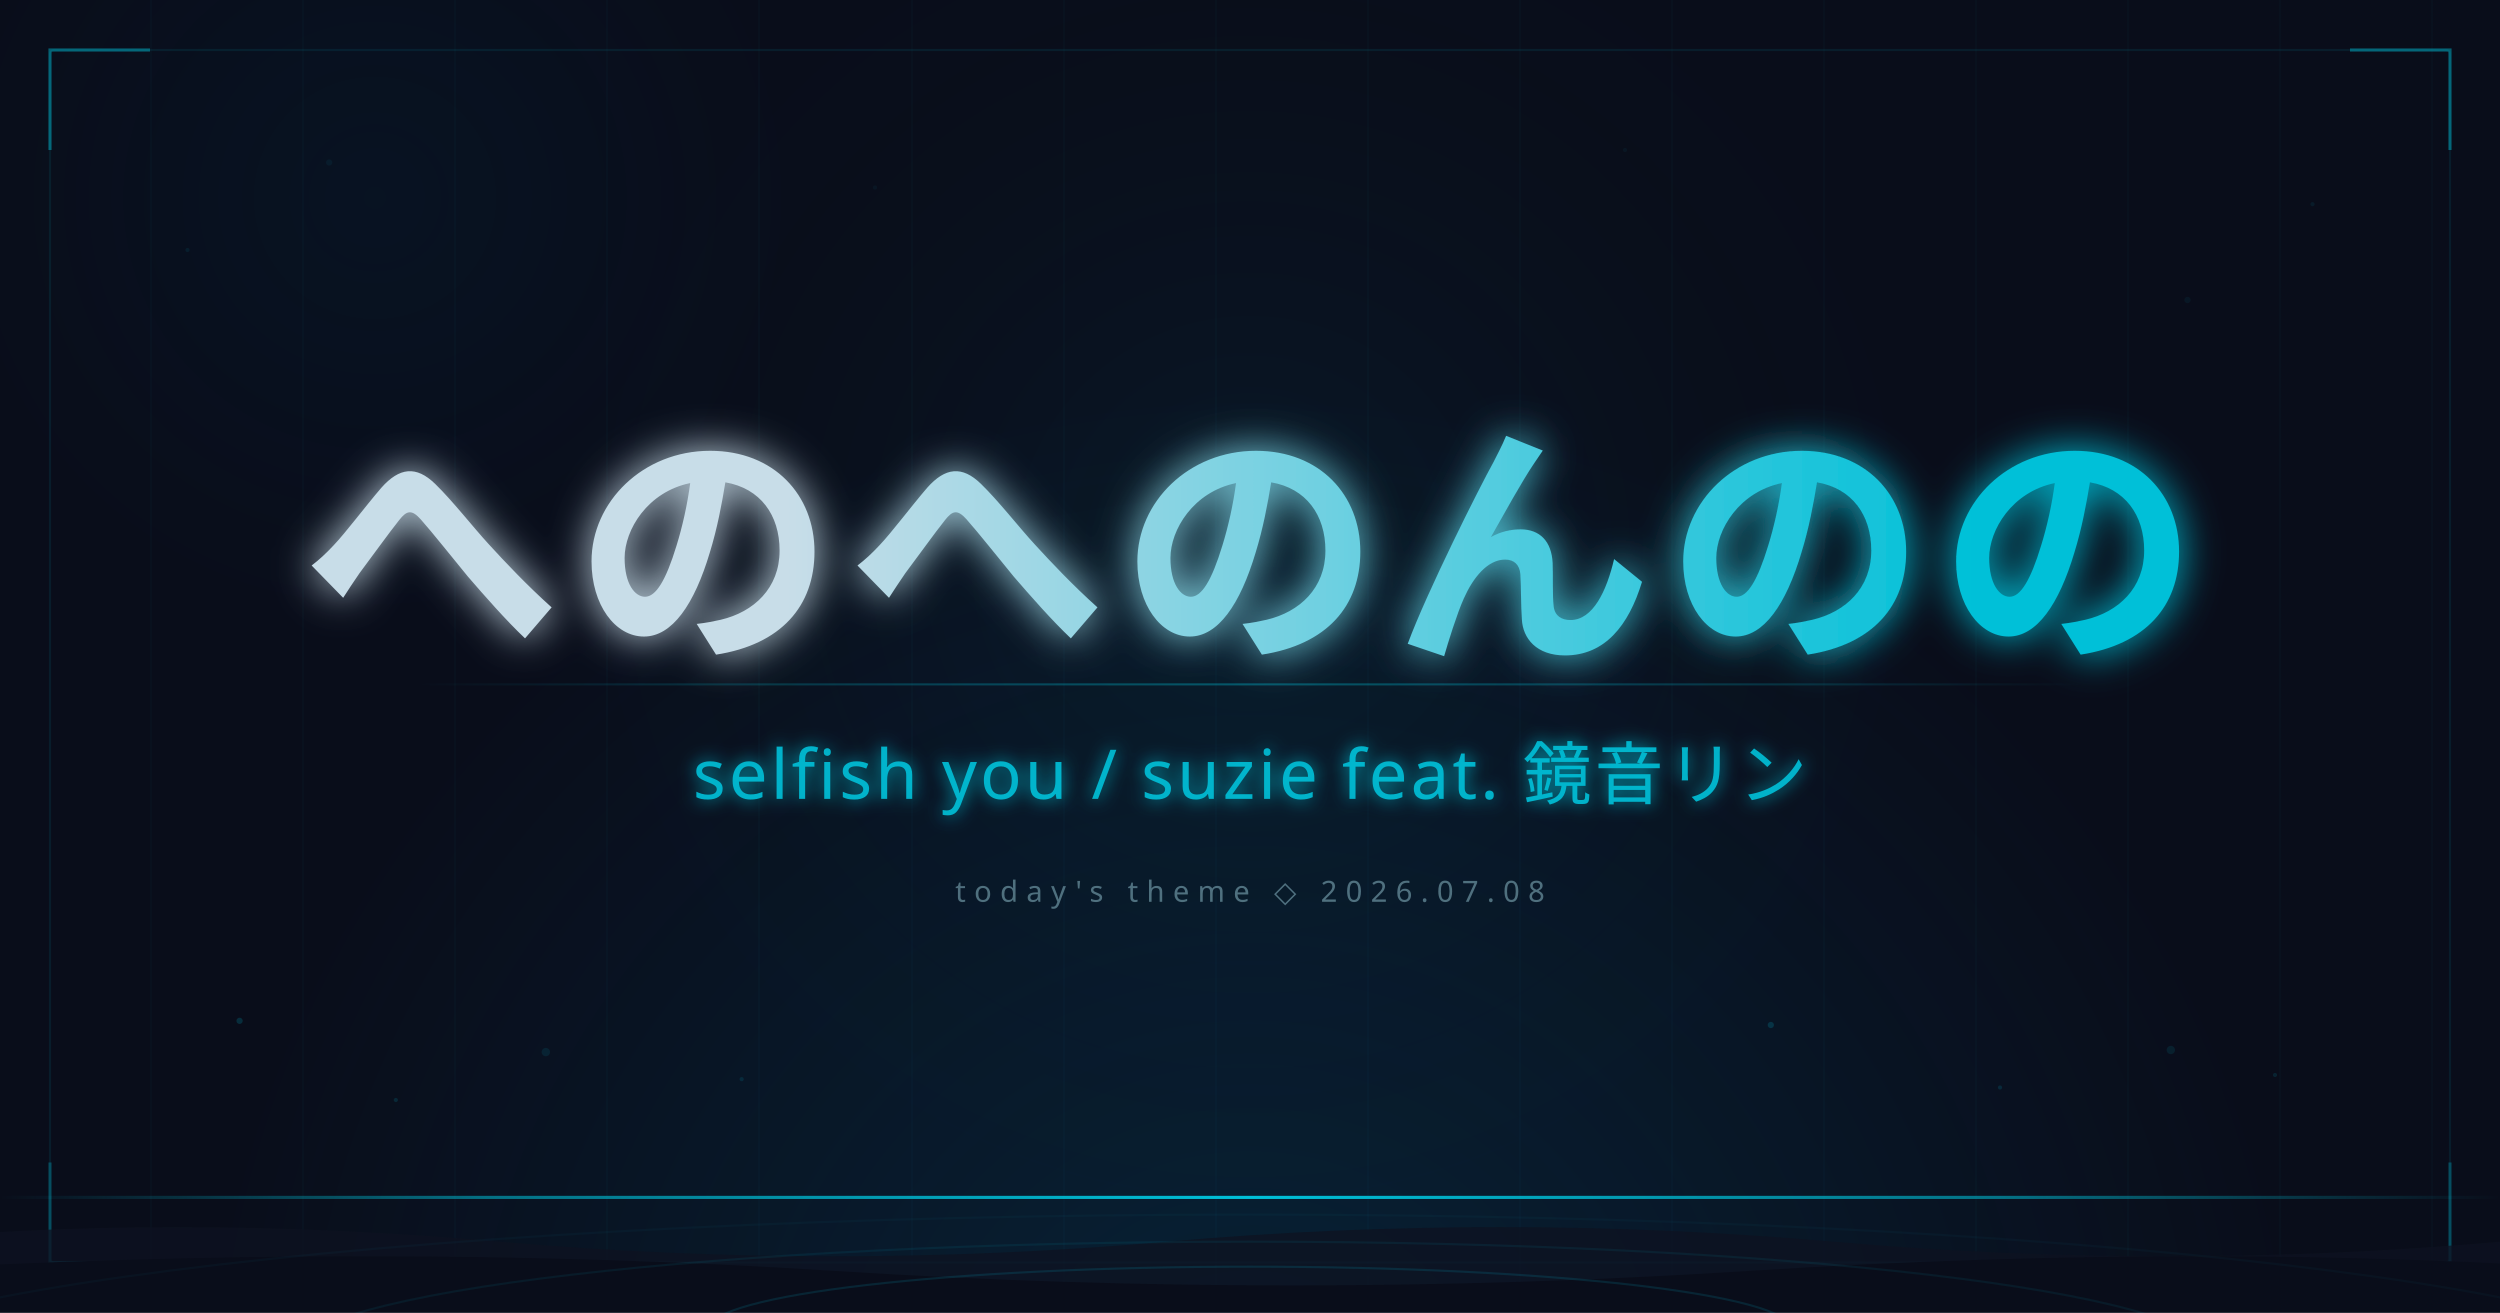
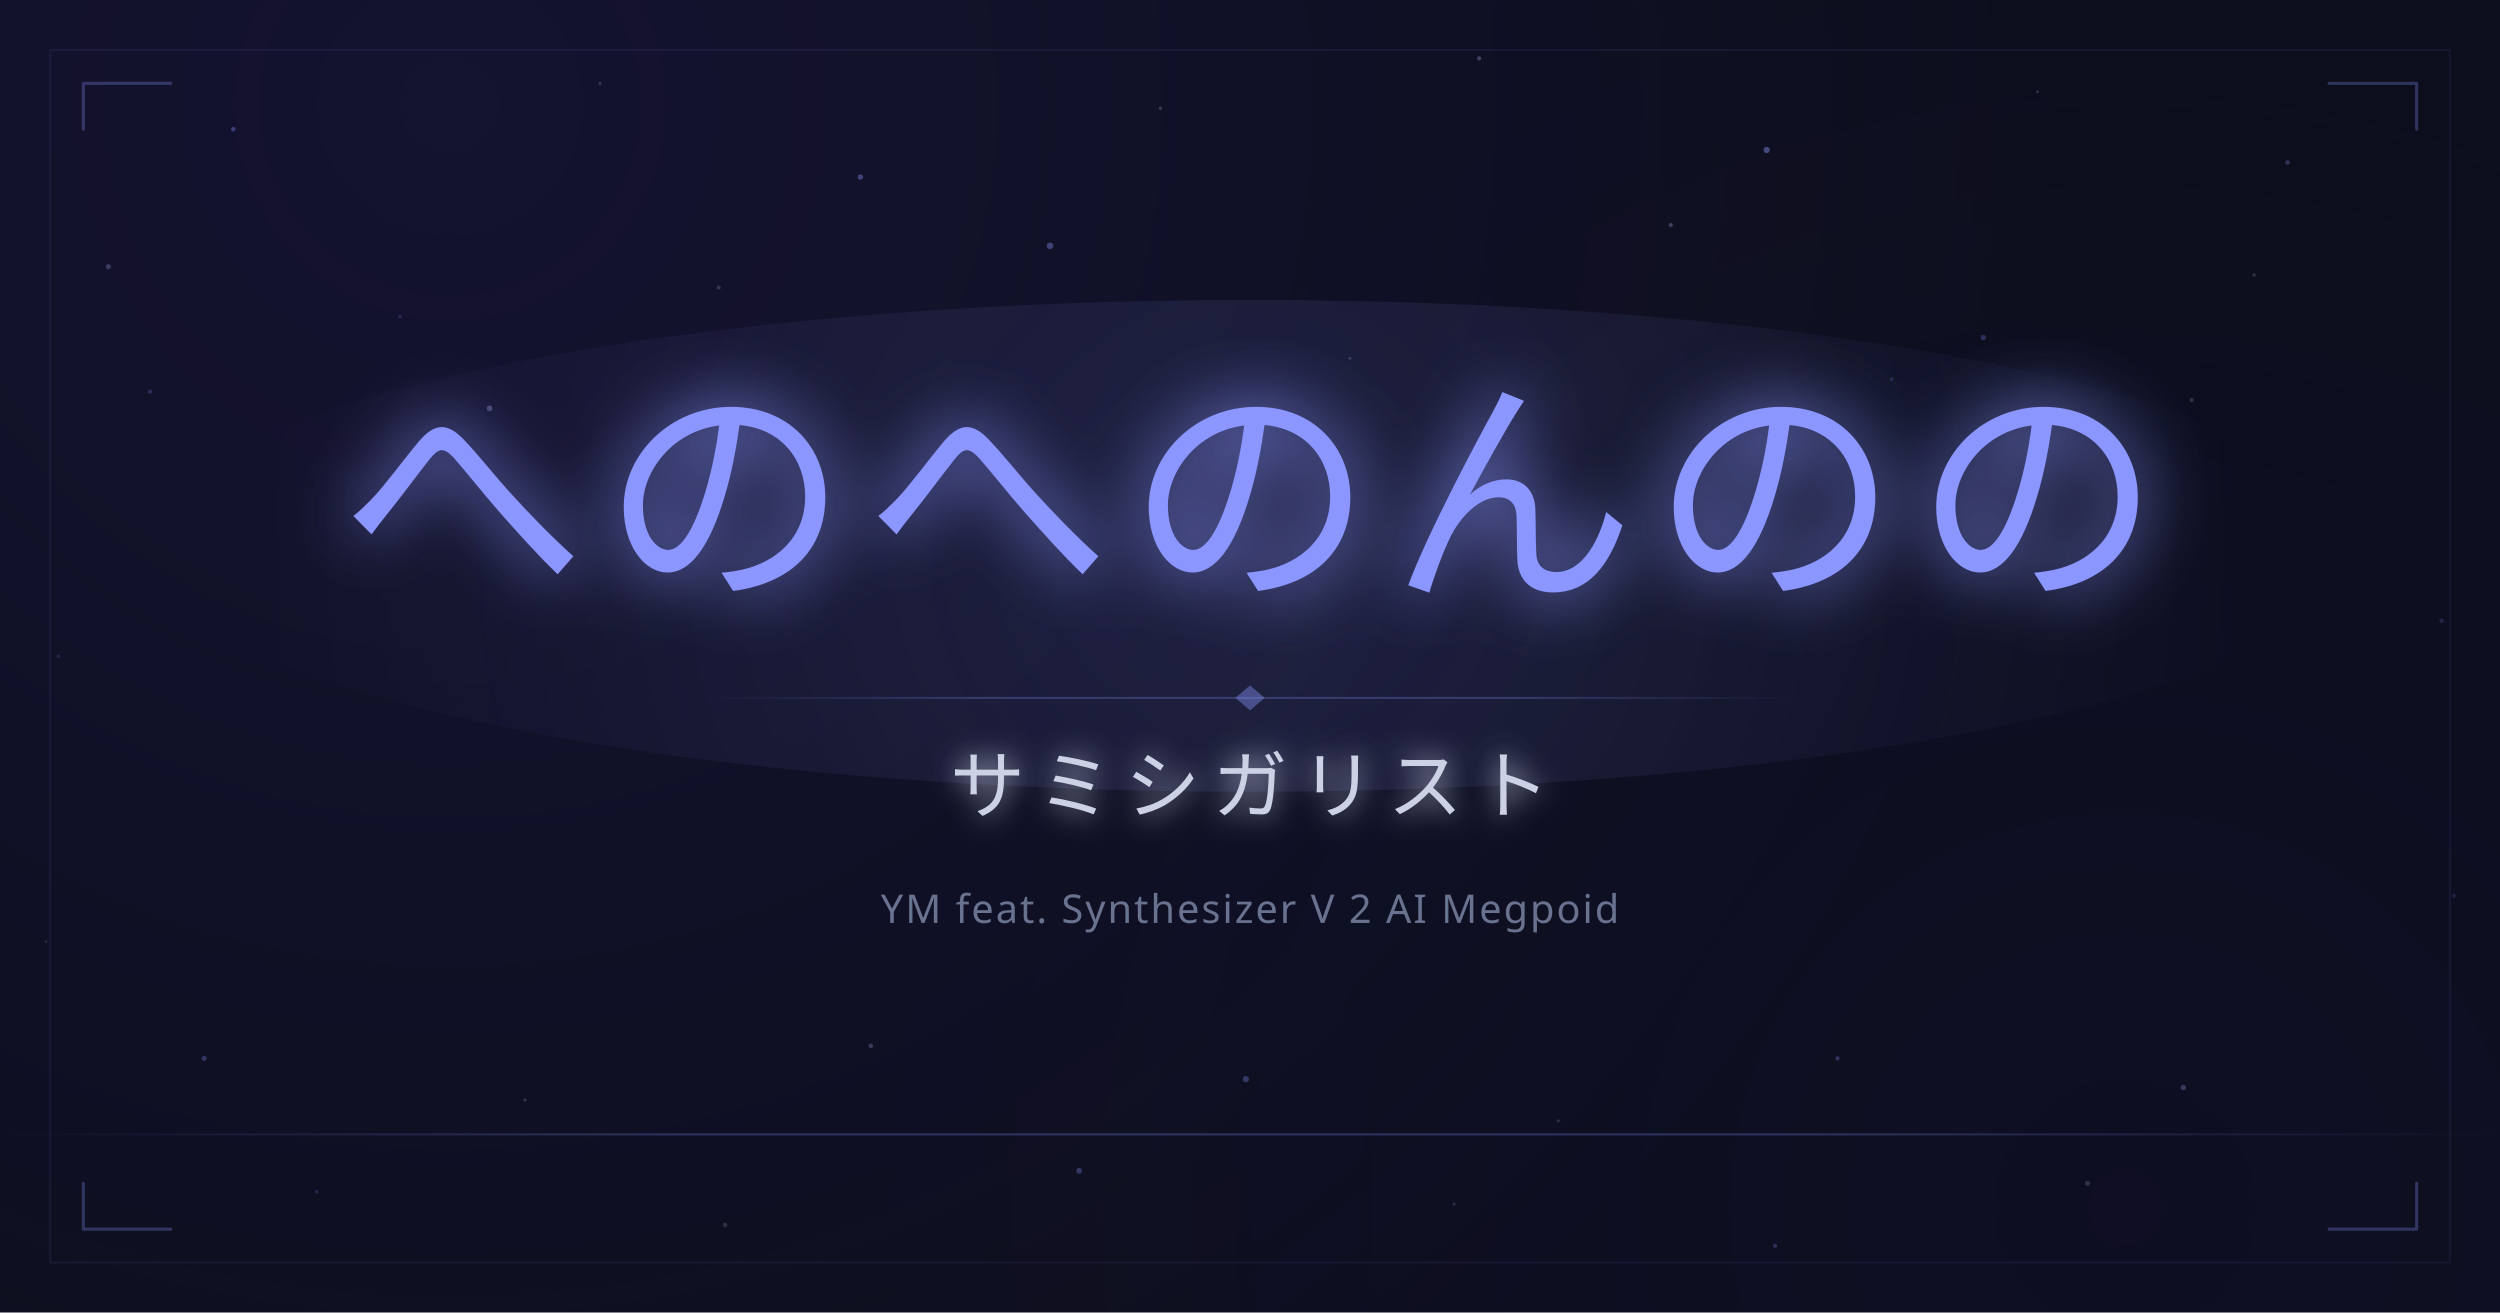
<svg xmlns="http://www.w3.org/2000/svg" width="1200" height="630" viewBox="0 0 1200 630">
  <defs>
-     <linearGradient id="g-title" gradientUnits="userSpaceOnUse" x1="155" y1="265" x2="1045" y2="265">
-       <stop offset="25%" stop-color="#c8dde8" />
-       <stop offset="90%" stop-color="#00c0d8" />
+     <radialGradient id="a1" cx="216" cy="50" r="780" gradientUnits="userSpaceOnUse">
+       <stop offset="0%" stop-color="#4632af" stop-opacity="0.14" />
+       <stop offset="100%" stop-color="#4632af" stop-opacity="0" />
+     </radialGradient>
+     <radialGradient id="a2" cx="1020" cy="580" r="620" gradientUnits="userSpaceOnUse">
+       <stop offset="0%" stop-color="#1e145a" stop-opacity="0.12" />
+       <stop offset="100%" stop-color="#1e145a" stop-opacity="0" />
+     </radialGradient>
+     <radialGradient id="halo" cx="600" cy="262" r="480" gradientUnits="userSpaceOnUse">
+       <stop offset="0%" stop-color="#8b96ff" stop-opacity="0.13" />
+       <stop offset="100%" stop-color="#8b96ff" stop-opacity="0" />
+     </radialGradient>
+     <linearGradient id="sweep" x1="0" y1="0" x2="1200" y2="0" gradientUnits="userSpaceOnUse">
+       <stop offset="0%" stop-color="#8b96ff" stop-opacity="0" />
+       <stop offset="28%" stop-color="#8b96ff" stop-opacity="0.52" />
+       <stop offset="72%" stop-color="#8b96ff" stop-opacity="0.52" />
+       <stop offset="100%" stop-color="#8b96ff" stop-opacity="0" />
    </linearGradient>
-     <radialGradient id="g-sea" gradientUnits="userSpaceOnUse" cx="600" cy="693" r="780">
-       <stop offset="0%" stop-color="#006e9b" stop-opacity="0.22" />
-       <stop offset="65%" stop-color="#006e9b" stop-opacity="0" />
-       <stop offset="100%" stop-color="#090d1a" stop-opacity="0" />
-     </radialGradient>
-     <radialGradient id="g-tl" gradientUnits="userSpaceOnUse" cx="180" cy="95" r="370">
-       <stop offset="0%" stop-color="#003755" stop-opacity="0.14" />
-       <stop offset="55%" stop-color="#003755" stop-opacity="0" />
-       <stop offset="100%" stop-color="#090d1a" stop-opacity="0" />
-     </radialGradient>
-     <radialGradient id="g-mid" gradientUnits="userSpaceOnUse" cx="600" cy="265" r="360">
-       <stop offset="0%" stop-color="#00c0d8" stop-opacity="0.07" />
-       <stop offset="100%" stop-color="#090d1a" stop-opacity="0" />
-     </radialGradient>
-     <linearGradient id="g-hline" gradientUnits="userSpaceOnUse" x1="0" y1="0" x2="1200" y2="0">
-       <stop offset="0%" stop-color="#00c0d8" stop-opacity="0" />
-       <stop offset="20%" stop-color="#00c0d8" stop-opacity="0.55" />
-       <stop offset="50%" stop-color="#00c0d8" stop-opacity="1" />
-       <stop offset="80%" stop-color="#00c0d8" stop-opacity="0.55" />
-       <stop offset="100%" stop-color="#00c0d8" stop-opacity="0" />
+     <linearGradient id="sep" x1="340" y1="0" x2="860" y2="0" gradientUnits="userSpaceOnUse">
+       <stop offset="0%" stop-color="#8b96ff" stop-opacity="0" />
+       <stop offset="25%" stop-color="#8b96ff" stop-opacity="0.24" />
+       <stop offset="75%" stop-color="#8b96ff" stop-opacity="0.24" />
+       <stop offset="100%" stop-color="#8b96ff" stop-opacity="0" />
    </linearGradient>
-     <linearGradient id="g-sep" gradientUnits="userSpaceOnUse" x1="200" y1="0" x2="1000" y2="0">
-       <stop offset="0%" stop-color="#00c0d8" stop-opacity="0" />
-       <stop offset="20%" stop-color="#00c0d8" stop-opacity="0.45" />
-       <stop offset="50%" stop-color="#00c0d8" stop-opacity="0.80" />
-       <stop offset="80%" stop-color="#00c0d8" stop-opacity="0.45" />
-       <stop offset="100%" stop-color="#00c0d8" stop-opacity="0" />
-     </linearGradient>
-     <pattern id="p-rain" x="0" y="0" width="73" height="630" patternUnits="userSpaceOnUse">
-       <rect x="72" y="0" width="1" height="630" fill="#00c0d8" fill-opacity="0.025" />
-     </pattern>
-     <filter id="f-title" x="-6%" y="-28%" width="112%" height="156%">
-       <feGaussianBlur in="SourceGraphic" stdDeviation="10" result="blur" />
+     <filter id="gl" x="-16%" y="-72%" width="132%" height="244%">
+       <feGaussianBlur in="SourceGraphic" stdDeviation="16" result="b" />
      <feMerge>
-         <feMergeNode in="blur" />
+         <feMergeNode in="b" />
        <feMergeNode in="SourceGraphic" />
      </feMerge>
    </filter>
-     <filter id="f-accent" x="-4%" y="-32%" width="108%" height="164%">
-       <feGaussianBlur in="SourceGraphic" stdDeviation="4" result="blur" />
+     <filter id="gs" x="-14%" y="-90%" width="128%" height="280%">
+       <feGaussianBlur in="SourceGraphic" stdDeviation="7" result="b" />
      <feMerge>
-         <feMergeNode in="blur" />
+         <feMergeNode in="b" />
        <feMergeNode in="SourceGraphic" />
      </feMerge>
    </filter>
  </defs>
-   <rect width="1200" height="630" fill="#090d1a" />
-   <rect width="1200" height="630" fill="url(#g-sea)" />
-   <rect width="1200" height="630" fill="url(#g-tl)" />
-   <rect width="1200" height="630" fill="url(#g-mid)" />
-   <rect width="1200" height="630" fill="url(#p-rain)" />
-   <rect x="24" y="24" width="1152" height="582" rx="2" fill="none" stroke="#00c0d8" stroke-opacity="0.09" stroke-width="1" />
-   <polyline points="24,72 24,24 72,24" fill="none" stroke="#00c0d8" stroke-opacity="0.45" stroke-width="1.5" />
-   <polyline points="1128,24 1176,24 1176,72" fill="none" stroke="#00c0d8" stroke-opacity="0.45" stroke-width="1.5" />
-   <polyline points="24,558 24,606 72,606" fill="none" stroke="#00c0d8" stroke-opacity="0.30" stroke-width="1.5" />
-   <polyline points="1128,606 1176,606 1176,558" fill="none" stroke="#00c0d8" stroke-opacity="0.30" stroke-width="1.5" />
-   <rect x="0" y="574" width="1200" height="1.5" fill="url(#g-hline)" />
-   <path d="M-60 596 Q80 582 240 596 Q400 610 560 596          Q720 582 880 596 Q1040 610 1200 596 L1260 598 L1260 630 L-60 630Z" fill="#0d1220" opacity="0.75" />
-   <path d="M-60 610 Q180 596 400 610 Q620 624 840 610          Q1060 596 1260 610 L1260 630 L-60 630Z" fill="#090d1a" />
-   <ellipse cx="600" cy="638" rx="260" ry="30" fill="none" stroke="#00c0d8" stroke-opacity="0.14" stroke-width="1" />
-   <ellipse cx="600" cy="650" rx="460" ry="54" fill="none" stroke="#00c0d8" stroke-opacity="0.08" stroke-width="1" />
-   <ellipse cx="600" cy="665" rx="700" ry="82" fill="none" stroke="#00c0d8" stroke-opacity="0.04" stroke-width="1" />
-   <circle cx="115" cy="490" r="1.5" fill="#00c0d8" fill-opacity="0.18" />
-   <circle cx="190" cy="528" r="1" fill="#00c0d8" fill-opacity="0.14" />
-   <circle cx="262" cy="505" r="2" fill="#00c0d8" fill-opacity="0.10" />
-   <circle cx="356" cy="518" r="1" fill="#00c0d8" fill-opacity="0.12" />
-   <circle cx="850" cy="492" r="1.5" fill="#00c0d8" fill-opacity="0.18" />
-   <circle cx="960" cy="522" r="1" fill="#00c0d8" fill-opacity="0.14" />
-   <circle cx="1042" cy="504" r="2" fill="#00c0d8" fill-opacity="0.10" />
-   <circle cx="1092" cy="516" r="1" fill="#00c0d8" fill-opacity="0.12" />
-   <circle cx="90" cy="120" r="1" fill="#00c0d8" fill-opacity="0.08" />
-   <circle cx="158" cy="78" r="1.5" fill="#00c0d8" fill-opacity="0.06" />
-   <circle cx="420" cy="90" r="1" fill="#00c0d8" fill-opacity="0.05" />
-   <circle cx="780" cy="72" r="1" fill="#00c0d8" fill-opacity="0.05" />
-   <circle cx="1110" cy="98" r="1" fill="#00c0d8" fill-opacity="0.08" />
-   <circle cx="1050" cy="144" r="1.5" fill="#00c0d8" fill-opacity="0.06" />
-   <text x="600" y="265" text-anchor="middle" dominant-baseline="middle" font-family="sans-serif" font-size="124" font-weight="bold" fill="url(#g-title)" filter="url(#f-title)" letter-spacing="7">へのへのんのの</text>
-   <rect x="200" y="328" width="800" height="1" fill="url(#g-sep)" opacity="0.45" />
-   <text x="600" y="372" text-anchor="middle" dominant-baseline="middle" font-family="sans-serif" font-size="33" fill="#00c0d8" fill-opacity="0.90" filter="url(#f-accent)" letter-spacing="1.5">selfish you / suzie feat. 鏡音リン</text>
-   <text x="600" y="428" text-anchor="middle" dominant-baseline="middle" font-family="sans-serif" font-size="14" fill="#7faab8" fill-opacity="0.60" letter-spacing="4">today's theme  ◇  2026.07.08</text>
+   <rect width="1200" height="630" fill="#0c0e1c" />
+   <rect width="1200" height="630" fill="url(#a1)" />
+   <rect width="1200" height="630" fill="url(#a2)" />
+   <circle cx="112" cy="62" r="1.1" fill="#8b96ff" fill-opacity="0.33" />
+   <circle cx="288" cy="40" r="0.7" fill="#cdd1e5" fill-opacity="0.21" />
+   <circle cx="413" cy="85" r="1.3" fill="#8b96ff" fill-opacity="0.36" />
+   <circle cx="557" cy="52" r="0.8" fill="#cdd1e5" fill-opacity="0.22" />
+   <circle cx="710" cy="28" r="1.0" fill="#b0b9ff" fill-opacity="0.30" />
+   <circle cx="848" cy="72" r="1.5" fill="#8b96ff" fill-opacity="0.42" />
+   <circle cx="978" cy="44" r="0.7" fill="#cdd1e5" fill-opacity="0.18" />
+   <circle cx="1098" cy="78" r="1.1" fill="#8b96ff" fill-opacity="0.28" />
+   <circle cx="52" cy="128" r="1.2" fill="#b0b9ff" fill-opacity="0.26" />
+   <circle cx="192" cy="152" r="0.8" fill="#8b96ff" fill-opacity="0.20" />
+   <circle cx="345" cy="138" r="1.0" fill="#cdd1e5" fill-opacity="0.18" />
+   <circle cx="504" cy="118" r="1.6" fill="#8b96ff" fill-opacity="0.36" />
+   <circle cx="648" cy="172" r="0.7" fill="#cdd1e5" fill-opacity="0.20" />
+   <circle cx="802" cy="108" r="1.0" fill="#b0b9ff" fill-opacity="0.28" />
+   <circle cx="952" cy="162" r="1.3" fill="#8b96ff" fill-opacity="0.25" />
+   <circle cx="1082" cy="132" r="0.8" fill="#cdd1e5" fill-opacity="0.18" />
+   <circle cx="72" cy="188" r="1.0" fill="#8b96ff" fill-opacity="0.22" />
+   <circle cx="235" cy="196" r="1.4" fill="#b0b9ff" fill-opacity="0.30" />
+   <circle cx="908" cy="182" r="0.8" fill="#8b96ff" fill-opacity="0.20" />
+   <circle cx="1052" cy="192" r="1.0" fill="#cdd1e5" fill-opacity="0.18" />
+   <circle cx="28" cy="315" r="0.9" fill="#8b96ff" fill-opacity="0.14" />
+   <circle cx="1172" cy="298" r="1.1" fill="#8b96ff" fill-opacity="0.17" />
+   <circle cx="22" cy="452" r="0.7" fill="#cdd1e5" fill-opacity="0.11" />
+   <circle cx="1178" cy="430" r="0.9" fill="#8b96ff" fill-opacity="0.14" />
+   <circle cx="98" cy="508" r="1.2" fill="#8b96ff" fill-opacity="0.28" />
+   <circle cx="252" cy="528" r="0.8" fill="#cdd1e5" fill-opacity="0.18" />
+   <circle cx="418" cy="502" r="1.1" fill="#b0b9ff" fill-opacity="0.25" />
+   <circle cx="598" cy="518" r="1.5" fill="#8b96ff" fill-opacity="0.30" />
+   <circle cx="748" cy="538" r="0.7" fill="#cdd1e5" fill-opacity="0.18" />
+   <circle cx="882" cy="508" r="1.0" fill="#8b96ff" fill-opacity="0.28" />
+   <circle cx="1048" cy="522" r="1.3" fill="#b0b9ff" fill-opacity="0.25" />
+   <circle cx="152" cy="572" r="0.8" fill="#8b96ff" fill-opacity="0.20" />
+   <circle cx="348" cy="588" r="1.1" fill="#cdd1e5" fill-opacity="0.18" />
+   <circle cx="518" cy="562" r="1.4" fill="#8b96ff" fill-opacity="0.30" />
+   <circle cx="698" cy="578" r="0.7" fill="#b0b9ff" fill-opacity="0.20" />
+   <circle cx="852" cy="598" r="1.0" fill="#8b96ff" fill-opacity="0.25" />
+   <circle cx="1002" cy="568" r="1.2" fill="#cdd1e5" fill-opacity="0.18" />
+   <rect x="24" y="24" width="1152" height="582" fill="none" stroke="#8b96ff" stroke-opacity="0.07" stroke-width="1" />
+   <path d="M40 62 L40 40 L82 40" fill="none" stroke="#8b96ff" stroke-opacity="0.28" stroke-width="1.5" stroke-linecap="round" stroke-linejoin="round" />
+   <path d="M1160 62 L1160 40 L1118 40" fill="none" stroke="#8b96ff" stroke-opacity="0.28" stroke-width="1.5" stroke-linecap="round" stroke-linejoin="round" />
+   <path d="M40 568 L40 590 L82 590" fill="none" stroke="#8b96ff" stroke-opacity="0.28" stroke-width="1.5" stroke-linecap="round" stroke-linejoin="round" />
+   <path d="M1160 568 L1160 590 L1118 590" fill="none" stroke="#8b96ff" stroke-opacity="0.28" stroke-width="1.5" stroke-linecap="round" stroke-linejoin="round" />
+   <ellipse cx="600" cy="262" rx="530" ry="118" fill="url(#halo)" />
+   <text x="600" y="280" text-anchor="middle" font-family="serif" font-size="118" fill="#8b96ff" filter="url(#gl)" letter-spacing="8">へのへのんのの</text>
+   <line x1="340" y1="335" x2="860" y2="335" stroke="url(#sep)" stroke-width="1" />
+   <polygon points="600,329 607,335 600,341 593,335" fill="#8b96ff" fill-opacity="0.40" />
+   <text x="600" y="390" text-anchor="middle" font-family="serif" font-size="36" fill="#cdd1e5" filter="url(#gs)" letter-spacing="6">サミシガリスト</text>
+   <text x="600" y="443" text-anchor="middle" font-family="sans-serif" font-size="19" fill="#69728f" letter-spacing="1">YM feat. Synthesizer V 2 AI Megpoid</text>
+   <rect x="0" y="544" width="1200" height="1" fill="url(#sweep)" opacity="0.50" />
</svg>
